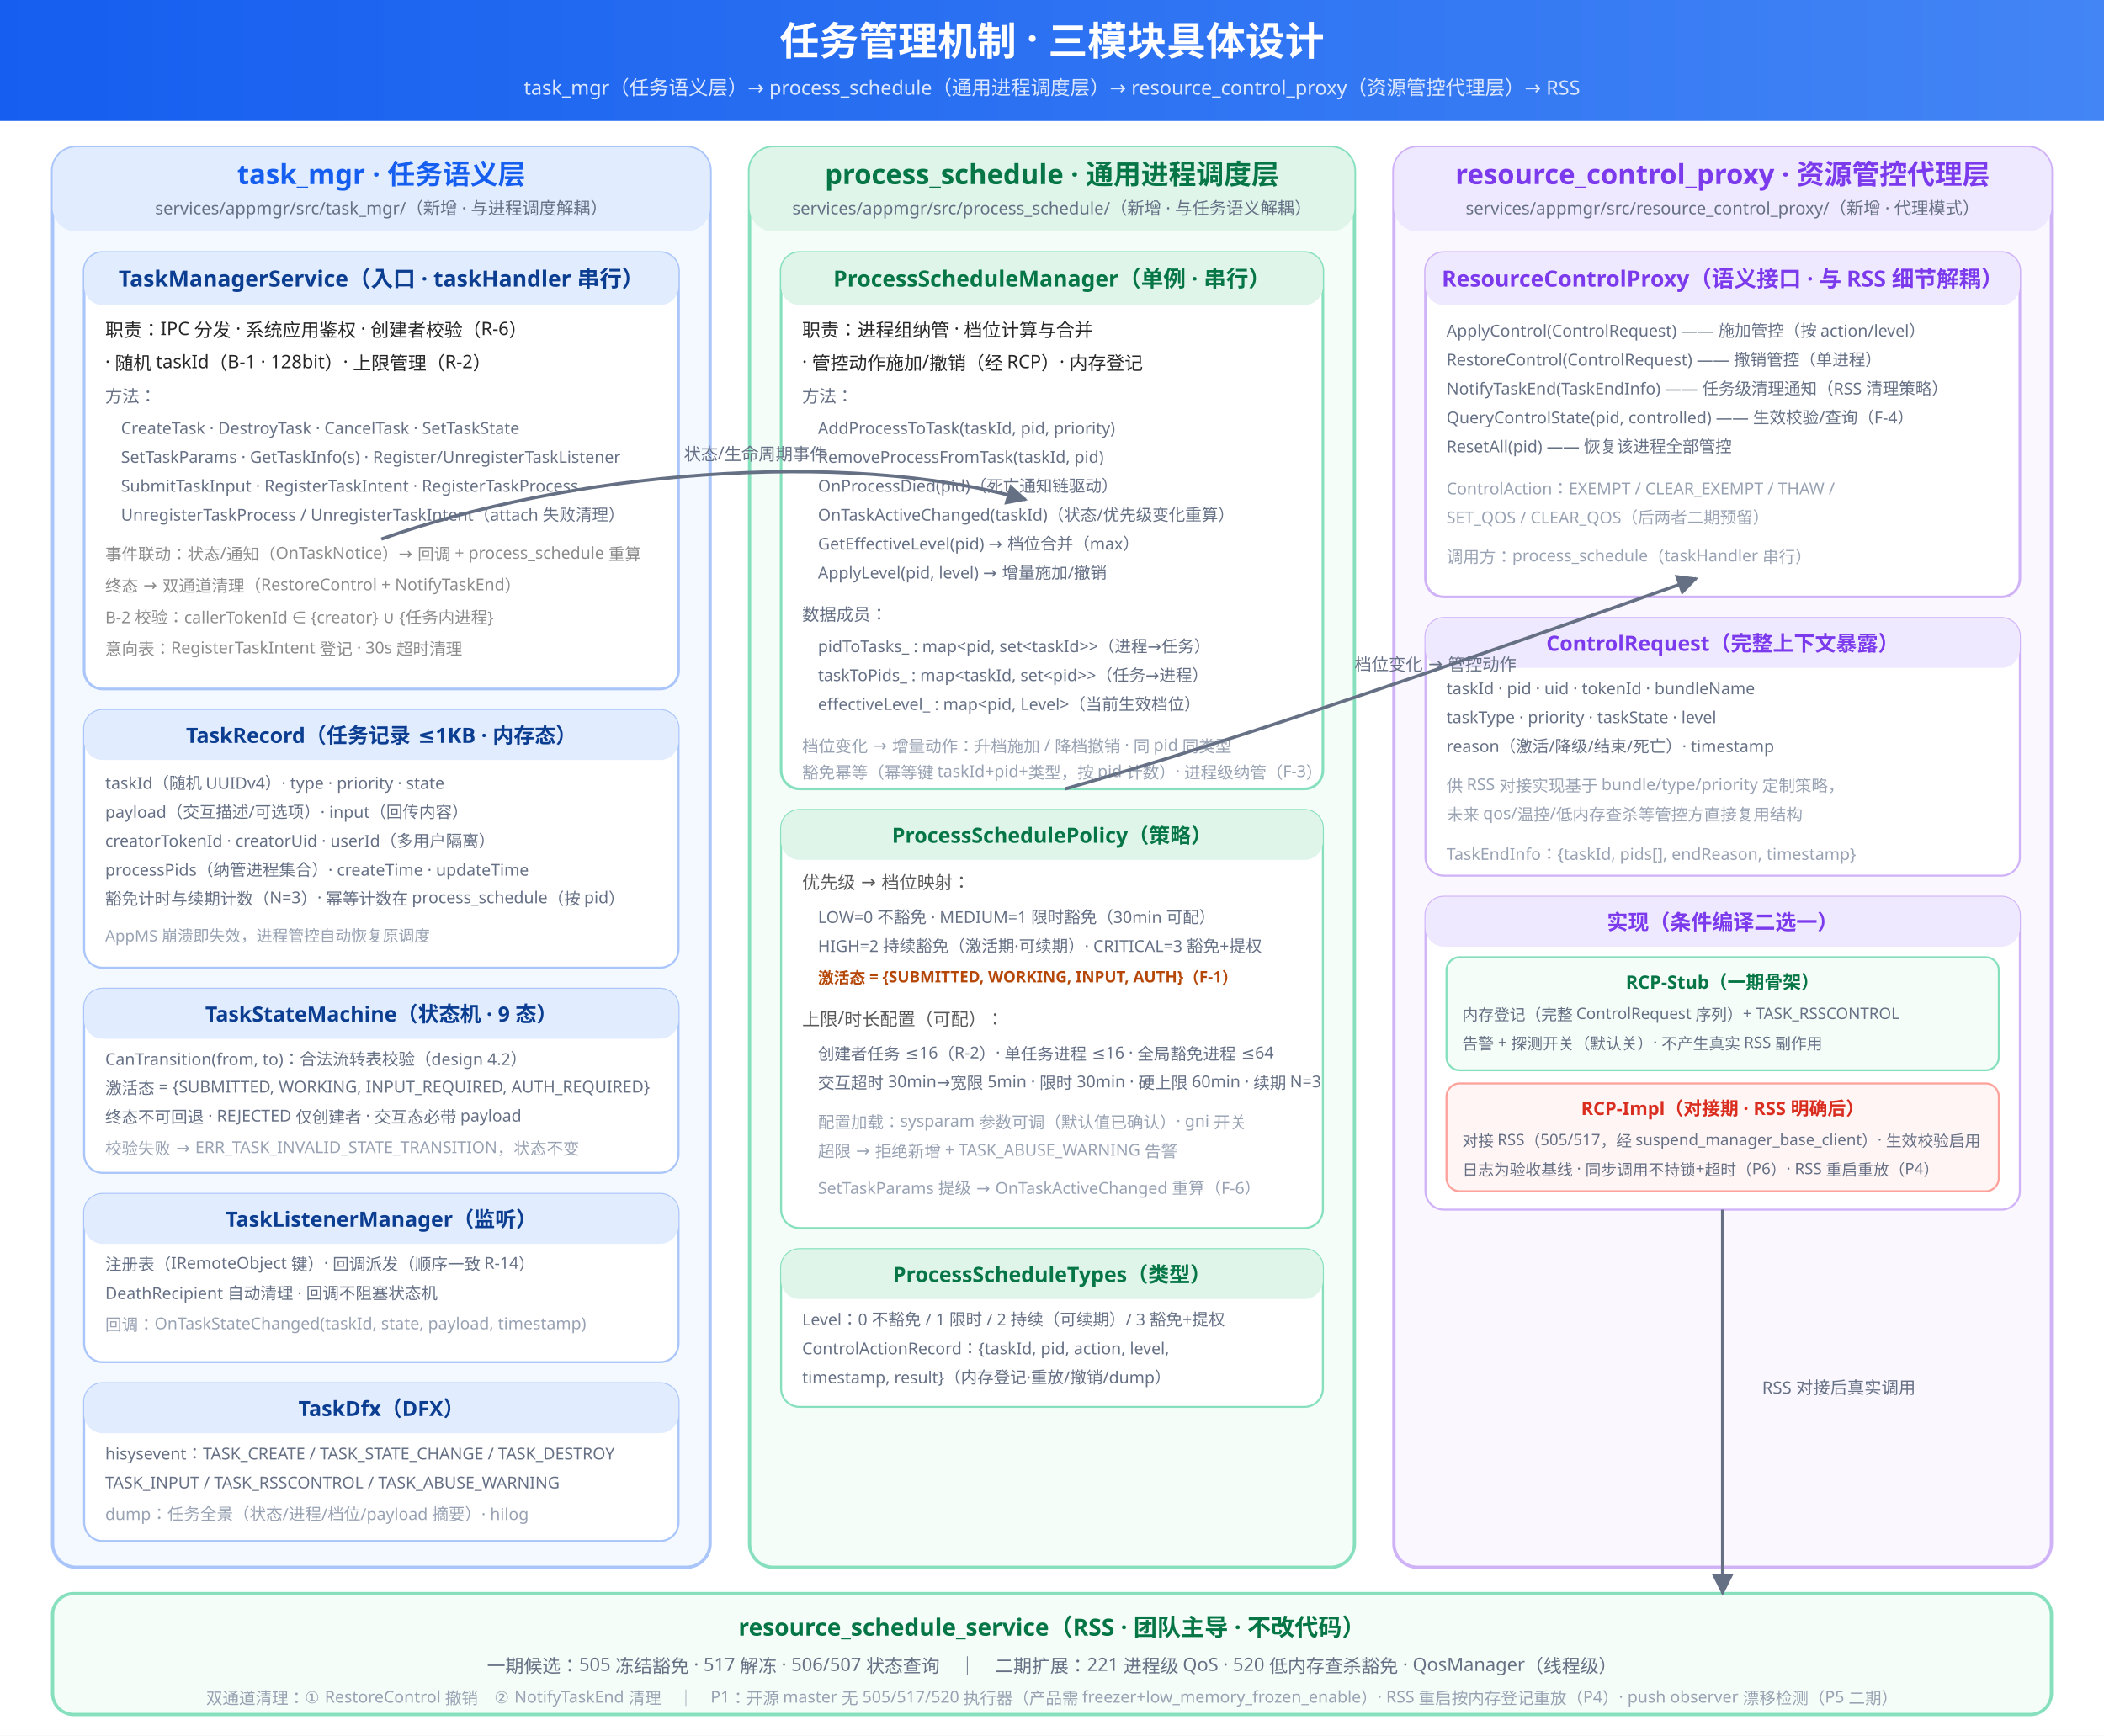
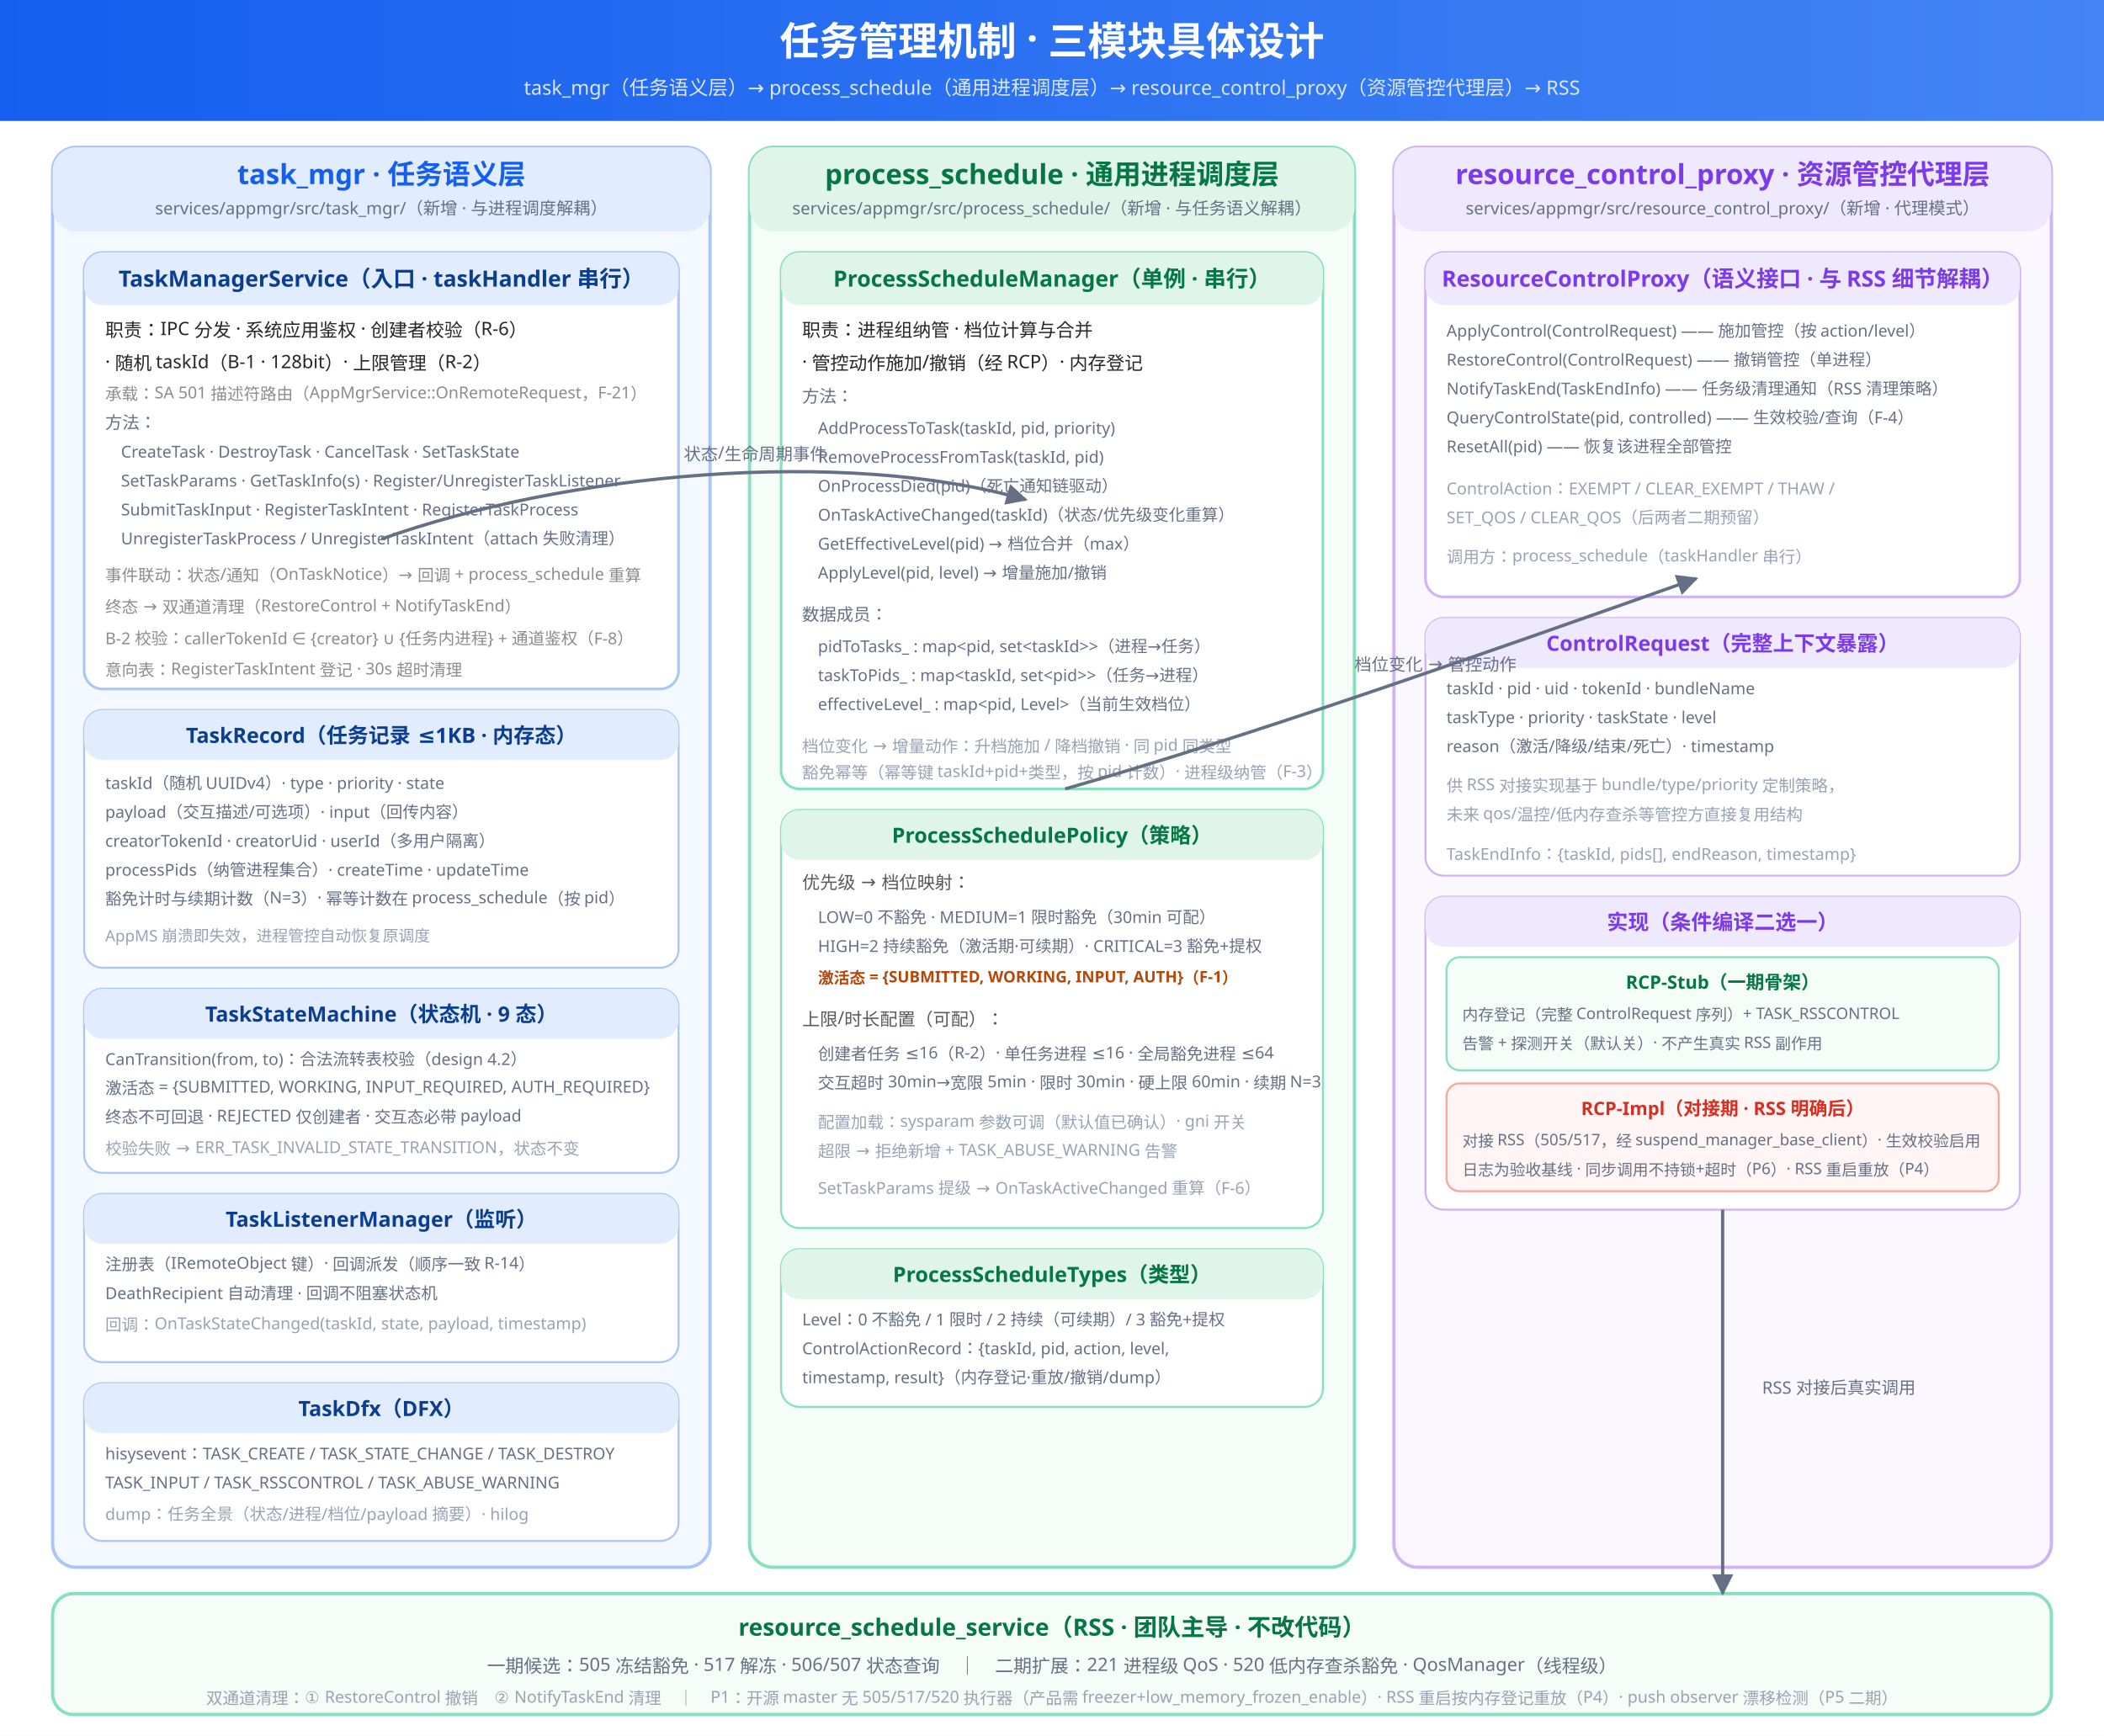
<svg xmlns="http://www.w3.org/2000/svg" viewBox="0 0 1600 1320" font-family="'PingFang SC','Microsoft YaHei','Noto Sans SC',sans-serif">
  <defs>
    <marker id="ar" viewBox="0 0 10 10" refX="9" refY="5" markerWidth="6.5" markerHeight="6.5" orient="auto-start-reverse">
      <path d="M0 0 L10 5 L0 10 z" fill="#667085" />
    </marker>
    <marker id="arB" viewBox="0 0 10 10" refX="9" refY="5" markerWidth="6.5" markerHeight="6.5" orient="auto-start-reverse">
      <path d="M0 0 L10 5 L0 10 z" fill="#155eef" />
    </marker>
    <linearGradient id="hg" x1="0" y1="0" x2="1" y2="0">
      <stop offset="0%" stop-color="#155eef" />
      <stop offset="100%" stop-color="#4385f5" />
    </linearGradient>
  </defs>
  <rect x="0" y="0" width="1600" height="1320" fill="#ffffff" />
  <rect x="0" y="0" width="1600" height="92" fill="url(#hg)" />
  <text x="800" y="42" font-size="30" font-weight="700" fill="#ffffff" text-anchor="middle">任务管理机制 · 三模块具体设计</text>
  <text x="800" y="72" font-size="15" fill="#dbe7fe" text-anchor="middle">task_mgr（任务语义层）→ process_schedule（通用进程调度层）→ resource_control_proxy（资源管控代理层）→ RSS</text>
  <rect x="40" y="112" width="500" height="1080" rx="18" fill="#f4f8ff" stroke="#a9c5f9" stroke-width="2.5" />
  <rect x="40" y="112" width="500" height="64" rx="18" fill="#e1ecff" />
  <text x="290" y="140" font-size="21" font-weight="700" fill="#155eef" text-anchor="middle">task_mgr · 任务语义层</text>
  <text x="290" y="163" font-size="13" fill="#667085" text-anchor="middle">services/appmgr/src/task_mgr/（新增 · 与进程调度解耦）</text>
  <rect x="64" y="192" width="452" height="332" rx="14" fill="#ffffff" stroke="#a9c5f9" stroke-width="2" />
  <rect x="64" y="192" width="452" height="40" rx="14" fill="#e1ecff" />
  <text x="290" y="218" font-size="17" font-weight="700" fill="#0b3d91" text-anchor="middle">TaskManagerService（入口 · taskHandler 串行）</text>
  <text x="80" y="256" font-size="14" fill="#262626">职责：IPC 分发 · 系统应用鉴权 · 创建者校验（R-6）</text>
  <text x="80" y="280" font-size="14" fill="#262626">· 随机 taskId（B-1 · 128bit）· 上限管理（R-2）</text>
-   <text x="80" y="306" font-size="13" fill="#667085">方法：</text>
-   <text x="92" y="330" font-size="12.5" fill="#667085">CreateTask · DestroyTask · CancelTask · SetTaskState</text>
-   <text x="92" y="352" font-size="12.5" fill="#667085">SetTaskParams · GetTaskInfo(s) · Register/UnregisterTaskListener</text>
-   <text x="92" y="374" font-size="12.5" fill="#667085">SubmitTaskInput · RegisterTaskIntent · RegisterTaskProcess</text>
-   <text x="92" y="396" font-size="12.5" fill="#667085">UnregisterTaskProcess / UnregisterTaskIntent（attach 失败清理）</text>
-   <text x="80" y="426" font-size="12.5" fill="#8c8c8c">事件联动：状态/通知（OnTaskNotice）→ 回调 + process_schedule 重算</text>
-   <text x="80" y="450" font-size="12.5" fill="#8c8c8c">终态 → 双通道清理（RestoreControl + NotifyTaskEnd）</text>
-   <text x="80" y="474" font-size="12.5" fill="#8c8c8c">B-2 校验：callerTokenId ∈ {creator} ∪ {任务内进程}</text>
-   <text x="80" y="498" font-size="12.5" fill="#8c8c8c">意向表：RegisterTaskIntent 登记 · 30s 超时清理</text>
+   <text x="80" y="304" font-size="12.5" fill="#8c8c8c">承载：SA 501 描述符路由（AppMgrService::OnRemoteRequest，F-21）</text>
+   <text x="80" y="326" font-size="13" fill="#667085">方法：</text>
+   <text x="92" y="348" font-size="12.5" fill="#667085">CreateTask · DestroyTask · CancelTask · SetTaskState</text>
+   <text x="92" y="370" font-size="12.5" fill="#667085">SetTaskParams · GetTaskInfo(s) · Register/UnregisterTaskListener</text>
+   <text x="92" y="392" font-size="12.5" fill="#667085">SubmitTaskInput · RegisterTaskIntent · RegisterTaskProcess</text>
+   <text x="92" y="414" font-size="12.5" fill="#667085">UnregisterTaskProcess / UnregisterTaskIntent（attach 失败清理）</text>
+   <text x="80" y="442" font-size="12.5" fill="#8c8c8c">事件联动：状态/通知（OnTaskNotice）→ 回调 + process_schedule 重算</text>
+   <text x="80" y="466" font-size="12.5" fill="#8c8c8c">终态 → 双通道清理（RestoreControl + NotifyTaskEnd）</text>
+   <text x="80" y="490" font-size="12.5" fill="#8c8c8c">B-2 校验：callerTokenId ∈ {creator} ∪ {任务内进程} + 通道鉴权（F-8）</text>
+   <text x="80" y="514" font-size="12.5" fill="#8c8c8c">意向表：RegisterTaskIntent 登记 · 30s 超时清理</text>
  <rect x="64" y="540" width="452" height="196" rx="14" fill="#ffffff" stroke="#a9c5f9" stroke-width="1.5" />
  <rect x="64" y="540" width="452" height="38" rx="14" fill="#e1ecff" />
  <text x="290" y="565" font-size="16" font-weight="700" fill="#0b3d91" text-anchor="middle">TaskRecord（任务记录 ≤1KB · 内存态）</text>
  <text x="80" y="600" font-size="12.5" fill="#667085">taskId（随机 UUIDv4）· type · priority · state</text>
  <text x="80" y="622" font-size="12.5" fill="#667085">payload（交互描述/可选项）· input（回传内容）</text>
  <text x="80" y="644" font-size="12.5" fill="#667085">creatorTokenId · creatorUid · userId（多用户隔离）</text>
  <text x="80" y="666" font-size="12.5" fill="#667085">processPids（纳管进程集合）· createTime · updateTime</text>
  <text x="80" y="688" font-size="12.5" fill="#667085">豁免计时与续期计数（N=3）· 幂等计数在 process_schedule（按 pid）</text>
  <text x="80" y="716" font-size="12" fill="#98a2b3">AppMS 崩溃即失效，进程管控自动恢复原调度</text>
  <rect x="64" y="752" width="452" height="140" rx="14" fill="#ffffff" stroke="#a9c5f9" stroke-width="1.5" />
  <rect x="64" y="752" width="452" height="38" rx="14" fill="#e1ecff" />
  <text x="290" y="777" font-size="16" font-weight="700" fill="#0b3d91" text-anchor="middle">TaskStateMachine（状态机 · 9 态）</text>
  <text x="80" y="810" font-size="12.5" fill="#667085">CanTransition(from, to)：合法流转表校验（design 4.2）</text>
  <text x="80" y="832" font-size="12.5" fill="#667085">激活态 = {SUBMITTED, WORKING, INPUT_REQUIRED, AUTH_REQUIRED}</text>
  <text x="80" y="854" font-size="12.5" fill="#667085">终态不可回退 · REJECTED 仅创建者 · 交互态必带 payload</text>
  <text x="80" y="878" font-size="12.5" fill="#98a2b3">校验失败 → ERR_TASK_INVALID_STATE_TRANSITION，状态不变</text>
  <rect x="64" y="908" width="452" height="128" rx="14" fill="#ffffff" stroke="#a9c5f9" stroke-width="1.5" />
  <rect x="64" y="908" width="452" height="38" rx="14" fill="#e1ecff" />
  <text x="290" y="933" font-size="16" font-weight="700" fill="#0b3d91" text-anchor="middle">TaskListenerManager（监听）</text>
  <text x="80" y="966" font-size="12.5" fill="#667085">注册表（IRemoteObject 键）· 回调派发（顺序一致 R-14）</text>
  <text x="80" y="988" font-size="12.5" fill="#667085">DeathRecipient 自动清理 · 回调不阻塞状态机</text>
  <text x="80" y="1012" font-size="12.5" fill="#98a2b3">回调：OnTaskStateChanged(taskId, state, payload, timestamp)</text>
  <rect x="64" y="1052" width="452" height="120" rx="14" fill="#ffffff" stroke="#a9c5f9" stroke-width="1.5" />
  <rect x="64" y="1052" width="452" height="38" rx="14" fill="#e1ecff" />
  <text x="290" y="1077" font-size="16" font-weight="700" fill="#0b3d91" text-anchor="middle">TaskDfx（DFX）</text>
  <text x="80" y="1110" font-size="12.5" fill="#667085">hisysevent：TASK_CREATE / TASK_STATE_CHANGE / TASK_DESTROY</text>
  <text x="80" y="1132" font-size="12.5" fill="#667085">TASK_INPUT / TASK_RSSCONTROL / TASK_ABUSE_WARNING</text>
  <text x="80" y="1156" font-size="12.5" fill="#98a2b3">dump：任务全景（状态/进程/档位/payload 摘要）· hilog</text>
  <rect x="570" y="112" width="460" height="1080" rx="18" fill="#f4fdf7" stroke="#86e0bd" stroke-width="2.5" />
  <rect x="570" y="112" width="460" height="64" rx="18" fill="#dff5ea" />
  <text x="800" y="140" font-size="21" font-weight="700" fill="#067647" text-anchor="middle">process_schedule · 通用进程调度层</text>
  <text x="800" y="163" font-size="13" fill="#667085" text-anchor="middle">services/appmgr/src/process_schedule/（新增 · 与任务语义解耦）</text>
  <rect x="594" y="192" width="412" height="408" rx="14" fill="#ffffff" stroke="#86e0bd" stroke-width="2" />
  <rect x="594" y="192" width="412" height="40" rx="14" fill="#dff5ea" />
  <text x="800" y="218" font-size="17" font-weight="700" fill="#067647" text-anchor="middle">ProcessScheduleManager（单例 · 串行）</text>
  <text x="610" y="256" font-size="14" fill="#262626">职责：进程组纳管 · 档位计算与合并</text>
  <text x="610" y="280" font-size="14" fill="#262626">· 管控动作施加/撤销（经 RCP）· 内存登记</text>
  <text x="610" y="306" font-size="13" fill="#667085">方法：</text>
  <text x="622" y="330" font-size="12.5" fill="#667085">AddProcessToTask(taskId, pid, priority)</text>
  <text x="622" y="352" font-size="12.5" fill="#667085">RemoveProcessFromTask(taskId, pid)</text>
  <text x="622" y="374" font-size="12.5" fill="#667085">OnProcessDied(pid)（死亡通知链驱动）</text>
  <text x="622" y="396" font-size="12.5" fill="#667085">OnTaskActiveChanged(taskId)（状态/优先级变化重算）</text>
  <text x="622" y="418" font-size="12.5" fill="#667085">GetEffectiveLevel(pid) → 档位合并（max）</text>
  <text x="622" y="440" font-size="12.5" fill="#667085">ApplyLevel(pid, level) → 增量施加/撤销</text>
  <text x="610" y="472" font-size="13" fill="#667085">数据成员：</text>
  <text x="622" y="496" font-size="12.5" fill="#667085">pidToTasks_ : map&lt;pid, set&lt;taskId&gt;&gt;（进程→任务）</text>
  <text x="622" y="518" font-size="12.5" fill="#667085">taskToPids_ : map&lt;taskId, set&lt;pid&gt;&gt;（任务→进程）</text>
  <text x="622" y="540" font-size="12.5" fill="#667085">effectiveLevel_ : map&lt;pid, Level&gt;（当前生效档位）</text>
  <text x="610" y="572" font-size="12.5" fill="#98a2b3">档位变化 → 增量动作：升档施加 / 降档撤销 · 同 pid 同类型</text>
  <text x="610" y="592" font-size="12.5" fill="#98a2b3">豁免幂等（幂等键 taskId+pid+类型，按 pid 计数）· 进程级纳管（F-3）</text>
  <rect x="594" y="616" width="412" height="318" rx="14" fill="#ffffff" stroke="#86e0bd" stroke-width="1.5" />
  <rect x="594" y="616" width="412" height="38" rx="14" fill="#dff5ea" />
  <text x="800" y="641" font-size="16" font-weight="700" fill="#067647" text-anchor="middle">ProcessSchedulePolicy（策略）</text>
  <text x="610" y="676" font-size="13.5" fill="#595959">优先级 → 档位映射：</text>
  <text x="622" y="702" font-size="12.5" fill="#667085">LOW=0 不豁免 · MEDIUM=1 限时豁免（30min 可配）</text>
  <text x="622" y="724" font-size="12.5" fill="#667085">HIGH=2 持续豁免（激活期·可续期）· CRITICAL=3 豁免+提权</text>
  <text x="622" y="748" font-size="12" font-weight="600" fill="#b54708">激活态 = {SUBMITTED, WORKING, INPUT, AUTH}（F-1）</text>
  <text x="610" y="780" font-size="13.5" fill="#595959">上限/时长配置（可配）：</text>
  <text x="622" y="806" font-size="12.5" fill="#667085">创建者任务 ≤16（R-2）· 单任务进程 ≤16 · 全局豁免进程 ≤64</text>
  <text x="622" y="828" font-size="12.5" fill="#667085">交互超时 30min→宽限 5min · 限时 30min · 硬上限 60min · 续期 N=3</text>
  <text x="622" y="858" font-size="12.5" fill="#98a2b3">配置加载：sysparam 参数可调（默认值已确认）· gni 开关</text>
  <text x="622" y="880" font-size="12.5" fill="#98a2b3">超限 → 拒绝新增 + TASK_ABUSE_WARNING 告警</text>
  <text x="622" y="908" font-size="12.5" fill="#98a2b3">SetTaskParams 提级 → OnTaskActiveChanged 重算（F-6）</text>
  <rect x="594" y="950" width="412" height="120" rx="14" fill="#ffffff" stroke="#86e0bd" stroke-width="1.5" />
  <rect x="594" y="950" width="412" height="38" rx="14" fill="#dff5ea" />
  <text x="800" y="975" font-size="16" font-weight="700" fill="#067647" text-anchor="middle">ProcessScheduleTypes（类型）</text>
  <text x="610" y="1008" font-size="12.5" fill="#667085">Level：0 不豁免 / 1 限时 / 2 持续（可续期）/ 3 豁免+提权</text>
  <text x="610" y="1030" font-size="12.5" fill="#667085">ControlActionRecord：{taskId, pid, action, level,</text>
  <text x="610" y="1052" font-size="12.5" fill="#667085">  timestamp, result}（内存登记·重放/撤销/dump）</text>
  <rect x="1060" y="112" width="500" height="1080" rx="18" fill="#faf7ff" stroke="#d0b3f7" stroke-width="2.5" />
  <rect x="1060" y="112" width="500" height="64" rx="18" fill="#efe9ff" />
  <text x="1310" y="140" font-size="21" font-weight="700" fill="#7c3aed" text-anchor="middle">resource_control_proxy · 资源管控代理层</text>
  <text x="1310" y="163" font-size="13" fill="#667085" text-anchor="middle">services/appmgr/src/resource_control_proxy/（新增 · 代理模式）</text>
  <rect x="1084" y="192" width="452" height="262" rx="14" fill="#ffffff" stroke="#d0b3f7" stroke-width="2" />
  <rect x="1084" y="192" width="452" height="40" rx="14" fill="#efe9ff" />
  <text x="1310" y="218" font-size="17" font-weight="700" fill="#7c3aed" text-anchor="middle">ResourceControlProxy（语义接口 · 与 RSS 细节解耦）</text>
  <text x="1100" y="256" font-size="12.5" fill="#667085">ApplyControl(ControlRequest) —— 施加管控（按 action/level）</text>
  <text x="1100" y="278" font-size="12.5" fill="#667085">RestoreControl(ControlRequest) —— 撤销管控（单进程）</text>
  <text x="1100" y="300" font-size="12.5" fill="#667085">NotifyTaskEnd(TaskEndInfo) —— 任务级清理通知（RSS 清理策略）</text>
  <text x="1100" y="322" font-size="12.5" fill="#667085">QueryControlState(pid, controlled) —— 生效校验/查询（F-4）</text>
  <text x="1100" y="344" font-size="12.5" fill="#667085">ResetAll(pid) —— 恢复该进程全部管控</text>
  <text x="1100" y="376" font-size="12.5" fill="#98a2b3">ControlAction：EXEMPT / CLEAR_EXEMPT / THAW /</text>
  <text x="1100" y="398" font-size="12.5" fill="#98a2b3">SET_QOS / CLEAR_QOS（后两者二期预留）</text>
  <text x="1100" y="428" font-size="12.5" fill="#98a2b3">调用方：process_schedule（taskHandler 串行）</text>
  <rect x="1084" y="470" width="452" height="196" rx="14" fill="#ffffff" stroke="#d0b3f7" stroke-width="1.5" />
  <rect x="1084" y="470" width="452" height="38" rx="14" fill="#efe9ff" />
  <text x="1310" y="495" font-size="16" font-weight="700" fill="#7c3aed" text-anchor="middle">ControlRequest（完整上下文暴露）</text>
  <text x="1100" y="528" font-size="12.5" fill="#667085">taskId · pid · uid · tokenId · bundleName</text>
  <text x="1100" y="550" font-size="12.5" fill="#667085">taskType · priority · taskState · level</text>
  <text x="1100" y="572" font-size="12.5" fill="#667085">reason（激活/降级/结束/死亡）· timestamp</text>
  <text x="1100" y="602" font-size="12.5" fill="#98a2b3">供 RSS 对接实现基于 bundle/type/priority 定制策略，</text>
  <text x="1100" y="624" font-size="12.5" fill="#98a2b3">未来 qos/温控/低内存查杀等管控方直接复用结构</text>
  <text x="1100" y="654" font-size="12.5" fill="#98a2b3">TaskEndInfo：{taskId, pids[], endReason, timestamp}</text>
  <rect x="1084" y="682" width="452" height="238" rx="14" fill="#ffffff" stroke="#d0b3f7" stroke-width="1.5" />
  <rect x="1084" y="682" width="452" height="38" rx="14" fill="#efe9ff" />
  <text x="1310" y="707" font-size="16" font-weight="700" fill="#7c3aed" text-anchor="middle">实现（条件编译二选一）</text>
  <rect x="1100" y="728" width="420" height="86" rx="10" fill="#f4fdf7" stroke="#86e0bd" stroke-width="1.5" />
  <text x="1310" y="752" font-size="14" font-weight="700" fill="#067647" text-anchor="middle">RCP-Stub（一期骨架）</text>
  <text x="1112" y="776" font-size="12" fill="#667085">内存登记（完整 ControlRequest 序列）+ TASK_RSSCONTROL</text>
  <text x="1112" y="798" font-size="12" fill="#667085">告警 + 探测开关（默认关）· 不产生真实 RSS 副作用</text>
  <rect x="1100" y="824" width="420" height="82" rx="10" fill="#fff5f4" stroke="#fda29b" stroke-width="1.5" />
  <text x="1310" y="848" font-size="14" font-weight="700" fill="#d92d20" text-anchor="middle">RCP-Impl（对接期 · RSS 明确后）</text>
  <text x="1112" y="872" font-size="12" fill="#667085">对接 RSS（505/517，经 suspend_manager_base_client）· 生效校验启用</text>
  <text x="1112" y="894" font-size="12" fill="#667085">日志为验收基线 · 同步调用不持锁+超时（P6）· RSS 重启重放（P4）</text>
  <rect x="40" y="1212" width="1520" height="92" rx="16" fill="#f4fdf7" stroke="#86e0bd" stroke-width="2.5" />
  <text x="800" y="1244" font-size="18" font-weight="700" fill="#067647" text-anchor="middle">resource_schedule_service（RSS · 团队主导 · 不改代码）</text>
  <text x="800" y="1272" font-size="14" fill="#667085" text-anchor="middle">一期候选：505 冻结豁免 · 517 解冻 · 506/507 状态查询　｜　二期扩展：221 进程级 QoS · 520 低内存查杀豁免 · QosManager（线程级）</text>
  <text x="800" y="1296" font-size="12.5" fill="#98a2b3" text-anchor="middle">双通道清理：① RestoreControl 撤销　② NotifyTaskEnd 清理　｜　P1：开源 master 无 505/517/520 执行器（产品需 freezer+low_memory_frozen_enable）· RSS 重启按内存登记重放（P4）· push observer 漂移检测（P5 二期）</text>
  <path d="M 290 410 C 430 360, 640 340, 780 380" stroke="#667085" stroke-width="2.5" fill="none" marker-end="url(#ar)" />
  <text x="520" y="350" font-size="13" fill="#667085">状态/生命周期事件</text>
  <path d="M 810 600 C 950 560, 1120 500, 1290 440" stroke="#667085" stroke-width="2.5" fill="none" marker-end="url(#ar)" />
  <text x="1030" y="510" font-size="13" fill="#667085">档位变化 → 管控动作</text>
  <path d="M 1310 920 L 1310 1212" stroke="#667085" stroke-width="2.5" fill="none" marker-end="url(#ar)" />
  <text x="1340" y="1060" font-size="13" fill="#667085">RSS 对接后真实调用</text>
</svg>
